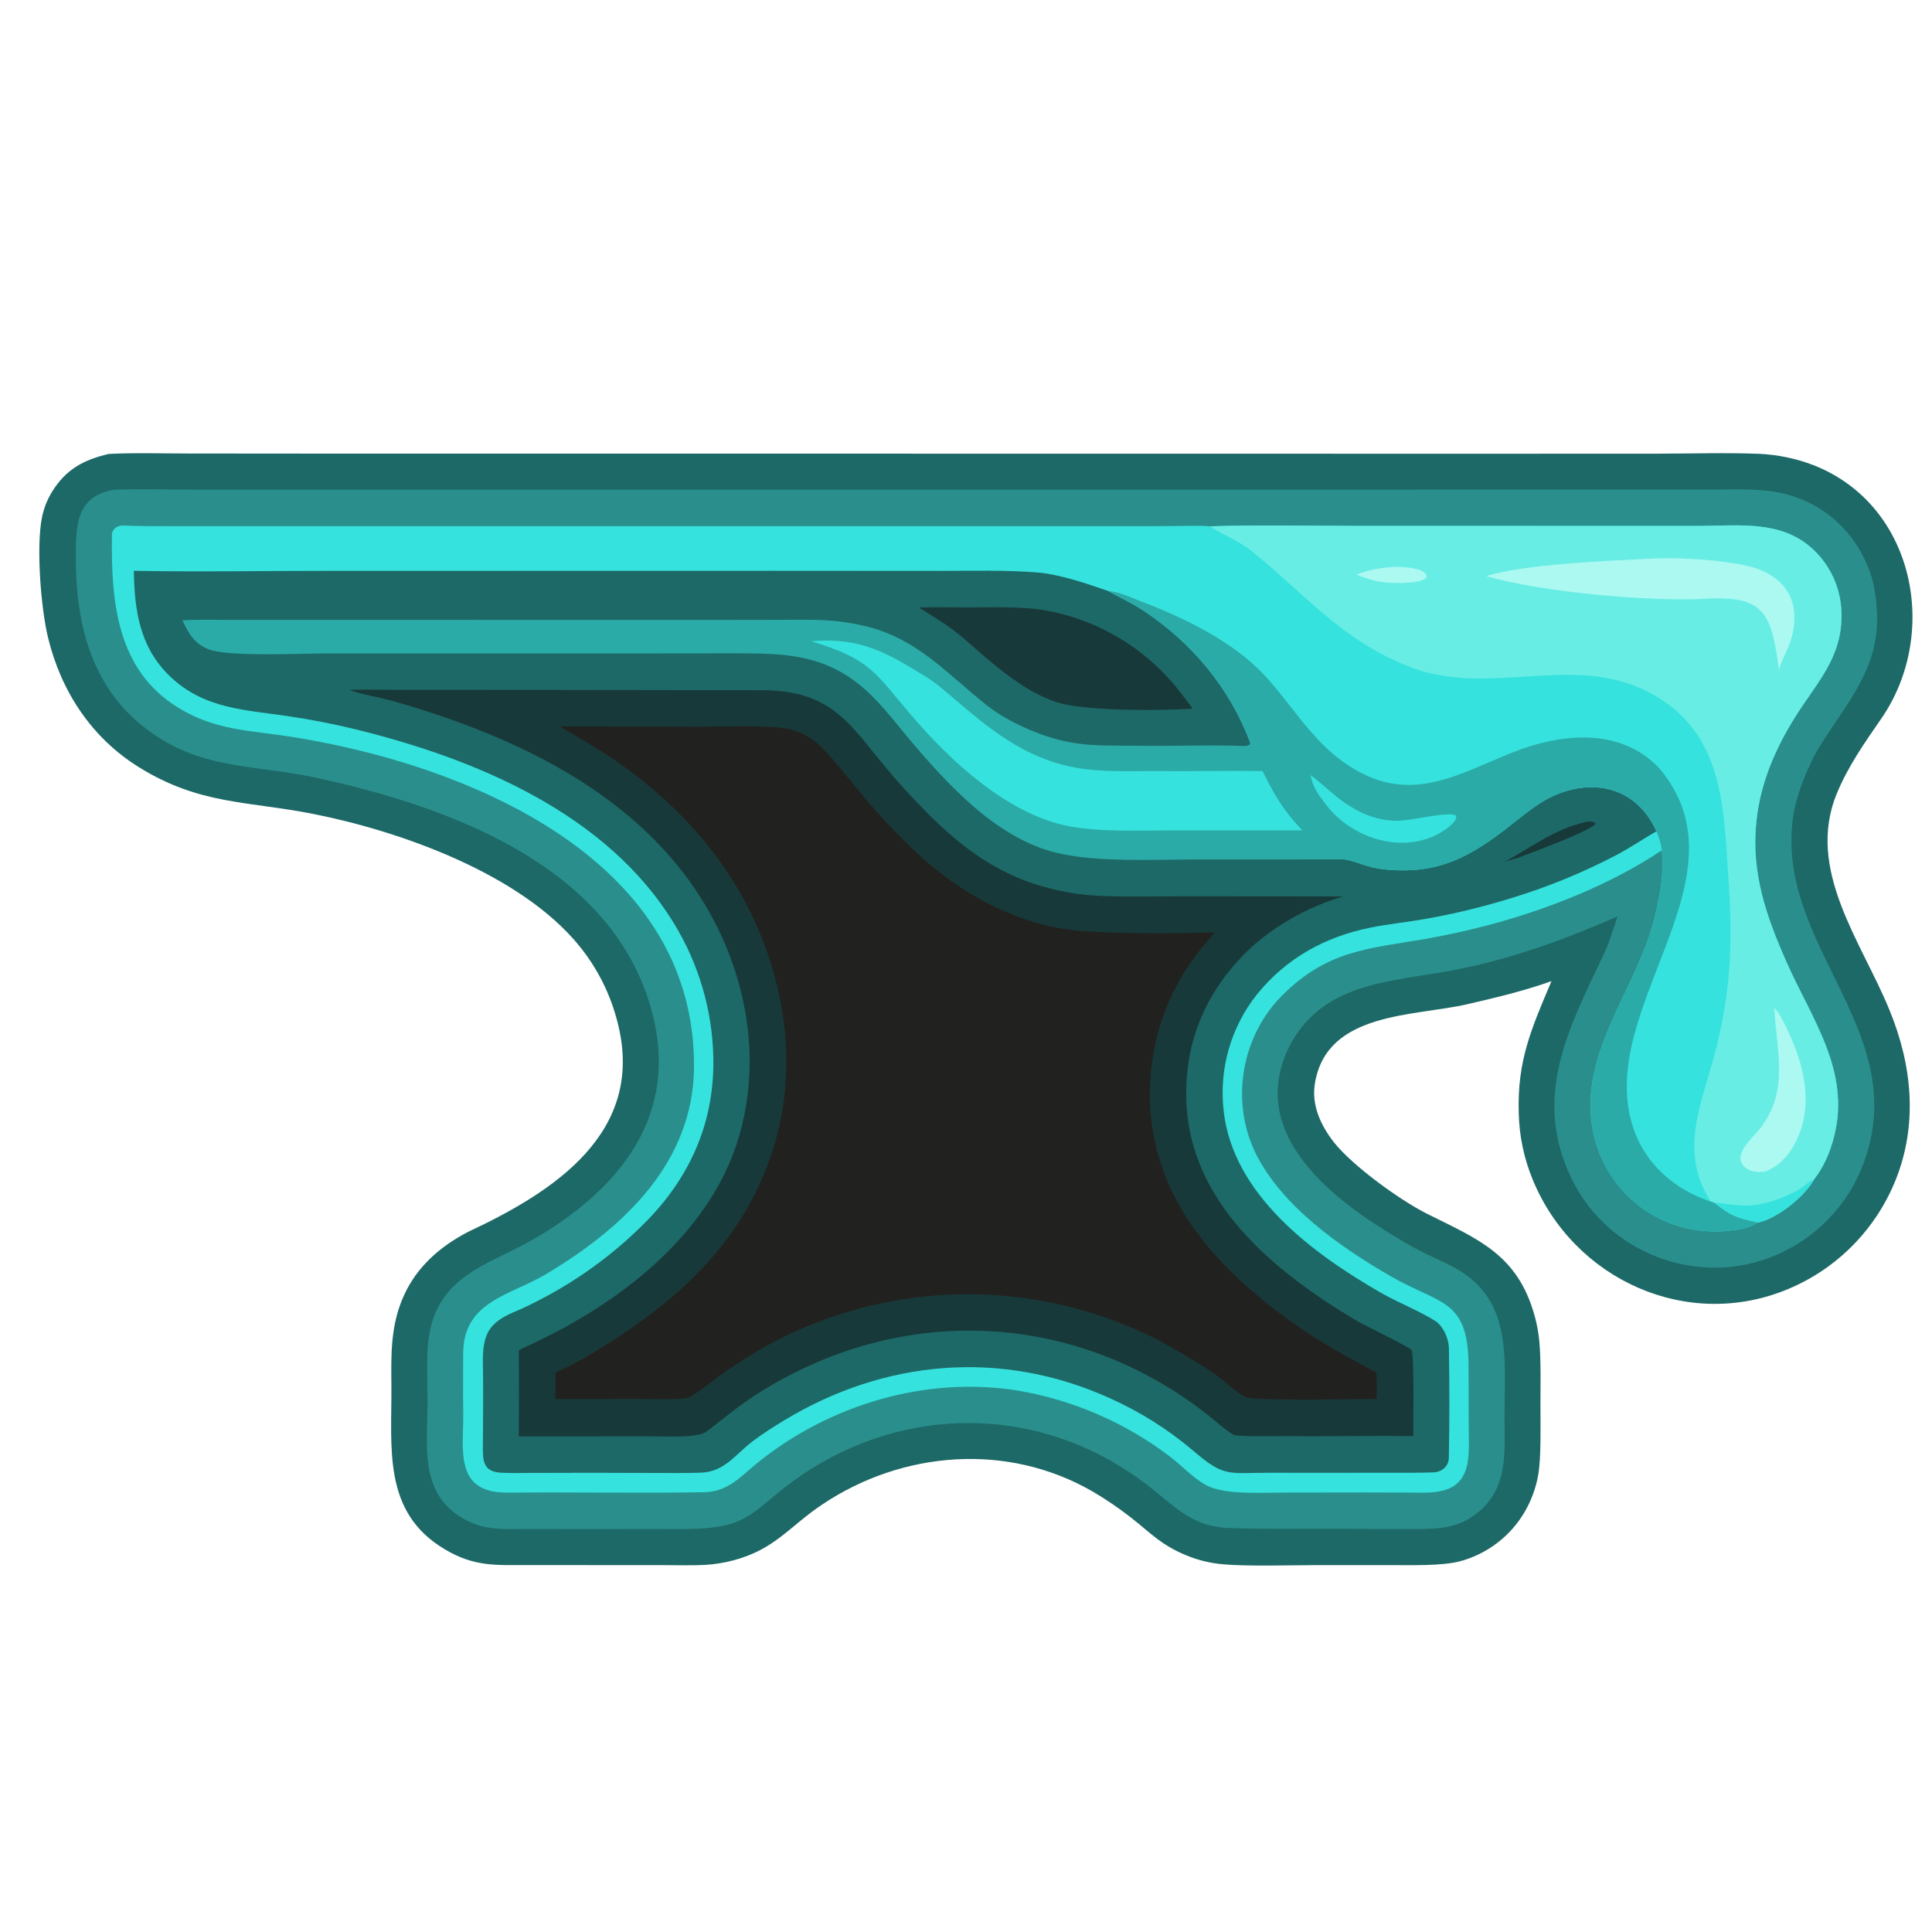
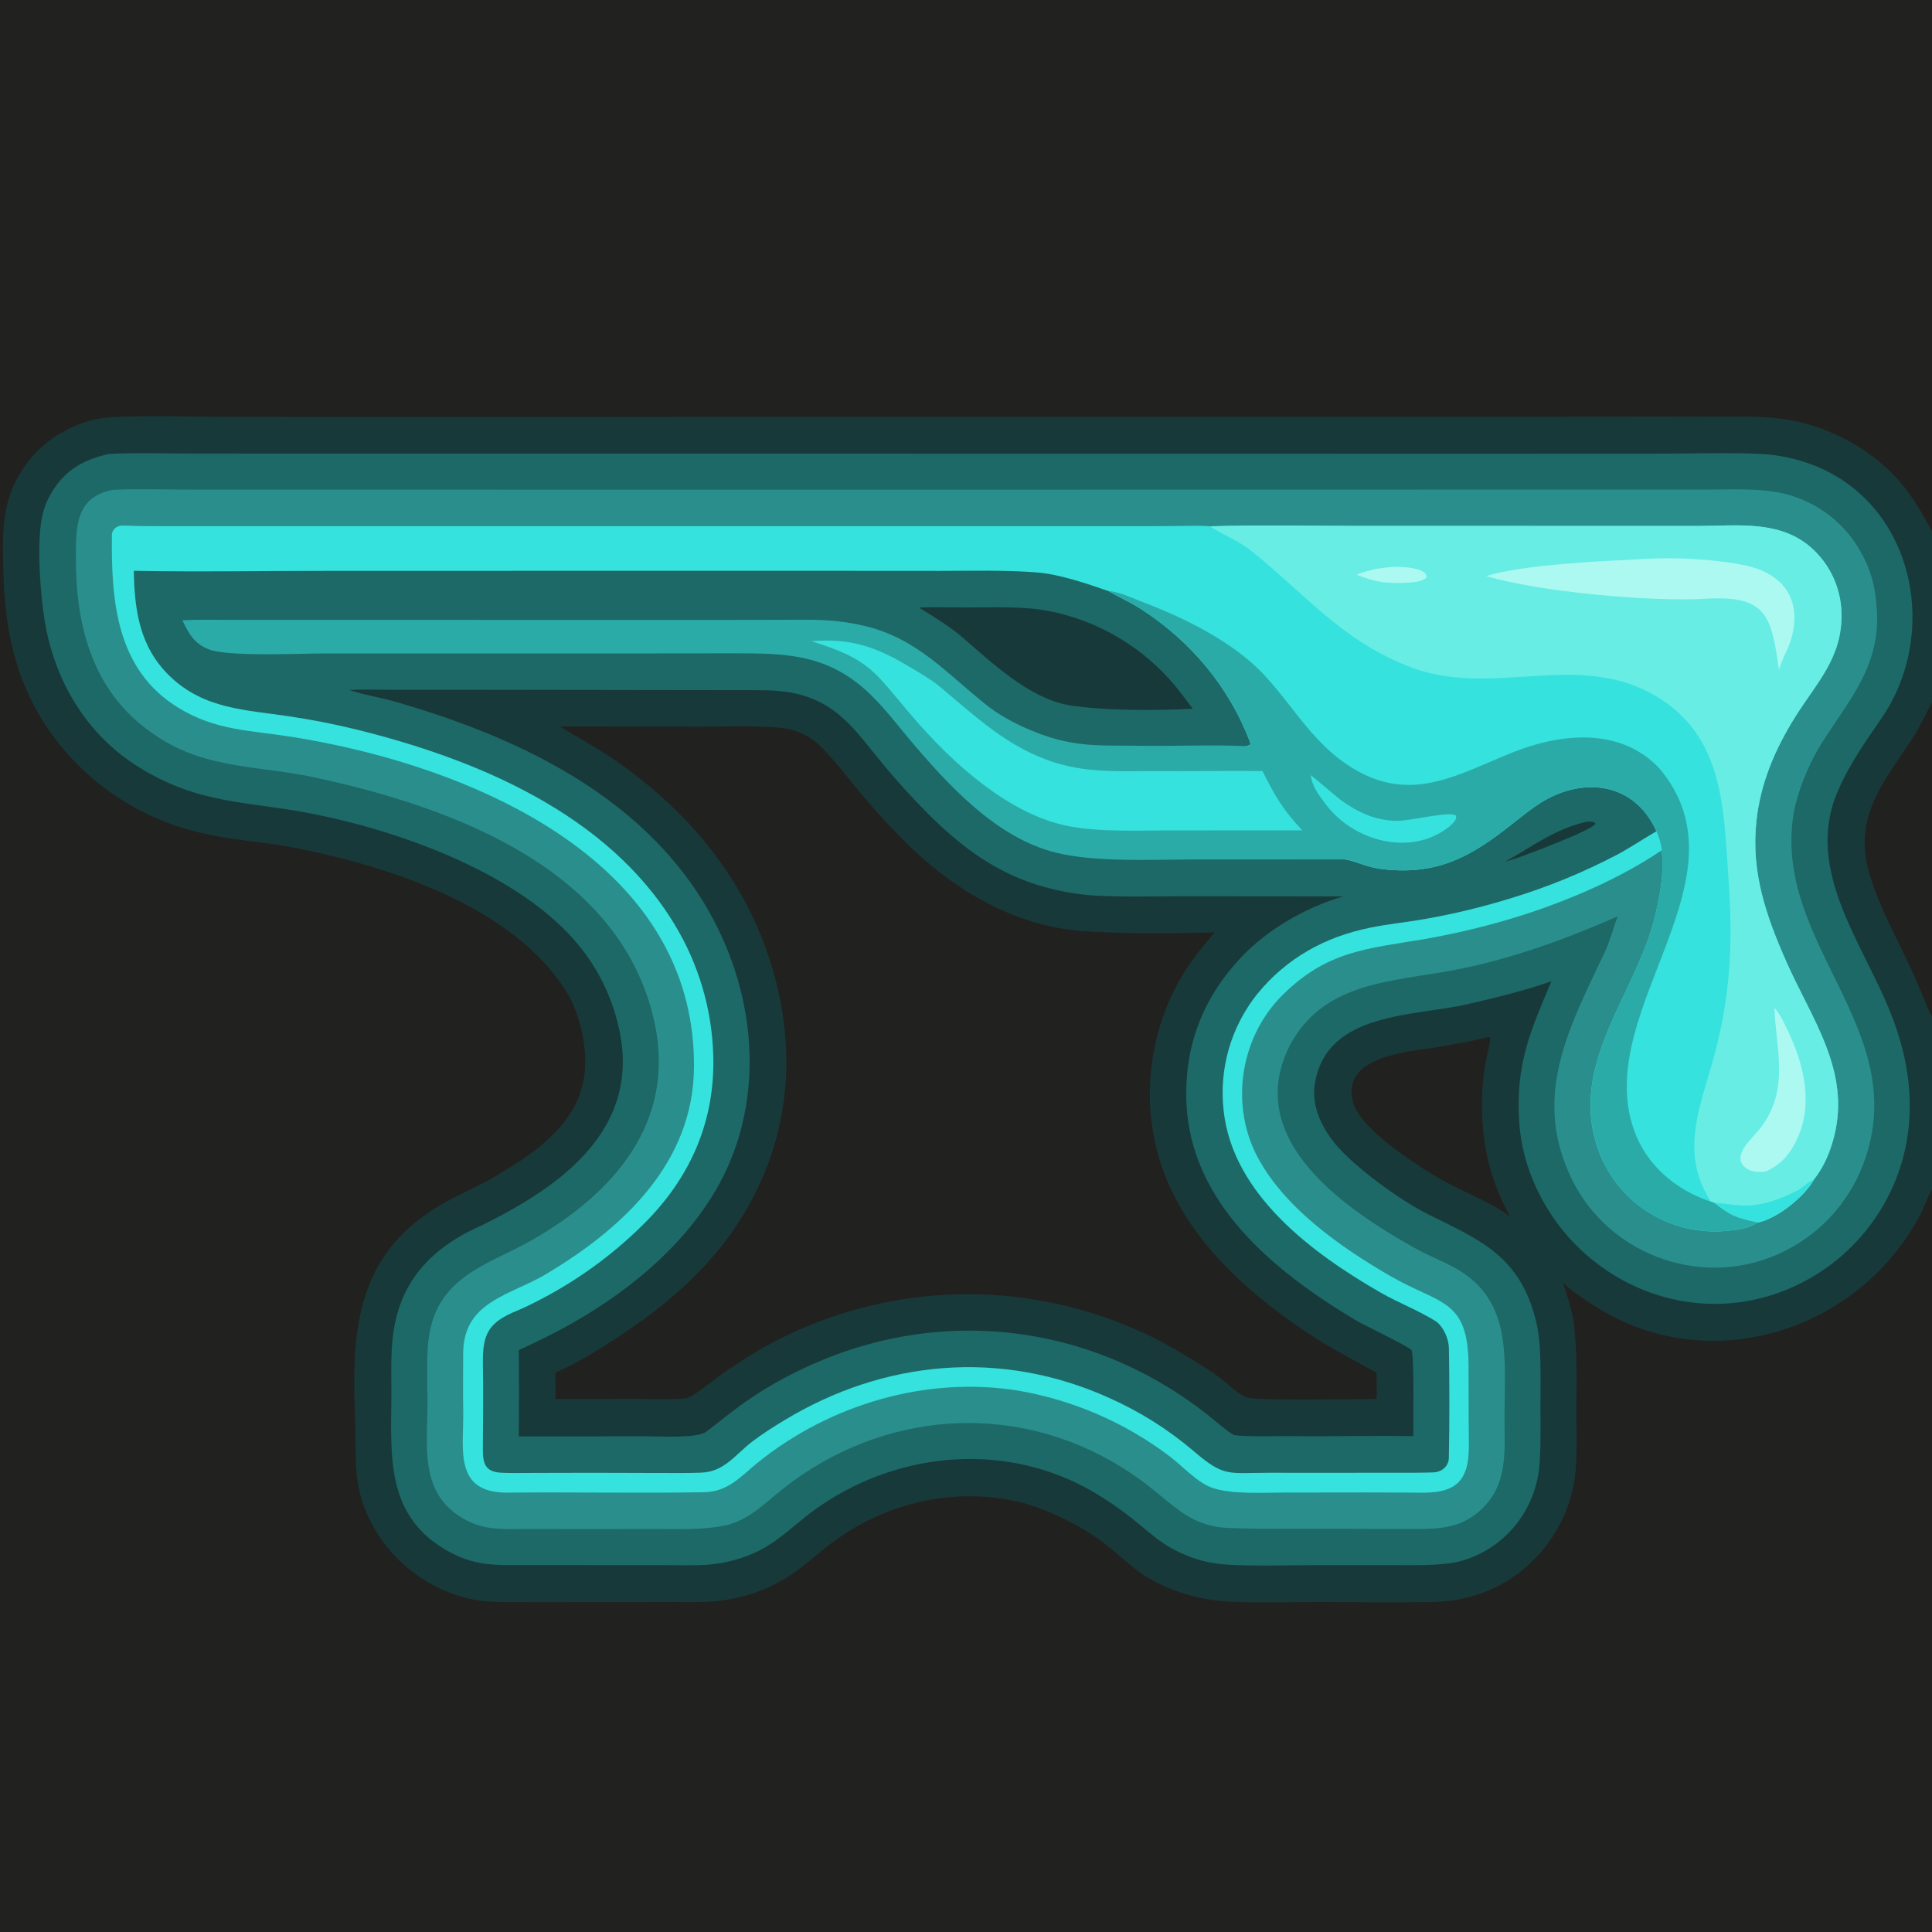
<svg xmlns="http://www.w3.org/2000/svg" width="1024" height="1024" viewBox="0 0 1024 1024">
+   <path fill="#21211F" d="M0 0L1024 0L1024 281.489L1024 372.3L1024 538.809L1024 630.504L1024 1024L0 1024L0 0Z" />
+   <path fill="#183939" d="M828.49 679.834C830.72 687.209 833.377 694.67 834.278 702.322C835.872 715.853 835.687 731.179 835.526 744.856C835.356 759.248 836.725 776.766 833.314 790.484C828.423 810.549 815.701 827.82 797.989 838.439C789.643 843.355 780.443 846.646 770.873 848.137C763.118 849.341 753.32 849.172 745.302 849.226C731.217 849.307 717.131 849.254 703.047 849.067C686.721 848.987 660.882 850.092 645.093 848.356C636.053 847.296 627.206 844.98 618.806 841.474C603.573 834.985 598.557 828.541 586.417 818.863C574.649 809.482 554.909 799.585 540.519 796.161C507.13 788.216 471.96 795.8 444 815.518C434.444 822.034 426.55 830.404 416.61 836.375C405.768 842.889 395.064 846.636 382.523 848.301C374.504 849.366 366.411 849.108 358.313 849.082L331.608 849.13L285.867 849.148C277.701 849.136 268.028 849.365 259.983 848.895C255.57 848.662 251.191 847.99 246.911 846.891C226.64 841.672 209.28 828.597 198.669 810.554C186.266 789.084 189.078 774.794 188.173 752.043C186.342 706.054 188.465 665.705 232.253 639.398C242.119 633.471 253.843 628.707 263.789 622.761C282.322 611.68 302.988 597.806 308.618 575.602C312.79 560.178 308.263 538.371 299.916 525.172C271.758 480.649 207.554 459.718 158.375 449.771C139.549 445.964 122.566 445.608 103.893 440.793C68.998 432.143 39.038 409.844 20.735 378.901C6.791 354.942 2.511 330.275 1.795 303.031C1.476 290.926 0.958 277.742 4.184 265.893C8.563 250.129 19.095 236.787 33.412 228.867C41.391 224.284 50.326 221.617 59.512 221.076C81.334 220.008 105.279 221.057 127.286 221.003L274.654 221.022L638.862 220.951L845.691 220.892L902.427 220.825C920.342 220.883 940.138 219.772 957.243 224.554C978.307 230.442 998.203 242.95 1011.26 260.662C1016.16 267.301 1019.95 274.315 1024 281.489L1024 372.3L1024 538.809L1024 630.504C1021.86 633.785 1019.93 639.725 1017.91 643.583C984.552 707.24 902.523 731.703 841.934 690.079C837.28 686.882 832.521 684.072 828.49 679.834Z" />
+   <path fill="#21211F" d="M1024 538.809C1022.04 535.515 1016.82 522.156 1014.66 517.331C1006.65 499.421 996.464 482.036 990.879 463.268C981.843 432.898 998.468 414.583 1014.1 390.68C1017.5 385.477 1020.88 377.998 1024 372.3L1024 538.809Z" />
  <path fill="#1D6967" d="M57.631 240.603C70.824 239.874 87.452 240.376 100.953 240.374L184.996 240.441L462.5 240.446L777.693 240.485L877.529 240.462C894.84 240.438 915.282 239.851 932.167 240.524C942.108 240.954 951.915 242.987 961.208 246.546C1015.08 267.689 1028.17 335.908 997.123 380.871C988.245 393.727 979.589 405.987 973.568 420.551C956.857 460.97 986.765 499.318 1001.38 535.153C1013.45 564.329 1016.7 595.875 1004.59 625.768C994.089 651.653 973.718 672.294 947.973 683.128C894.3 705.752 833.967 678.166 812.254 624.957C807.697 613.818 805.226 601.936 804.963 589.904C804.109 561.797 811.843 544.893 822.312 520.021C808.229 525.079 793.311 528.634 778.112 532.174C749.507 538.835 703.287 536.042 696.937 574.145C694.996 585.79 700.072 596.655 707.211 605.688C716.963 617.884 741.85 636.075 756.479 643.379C783.44 656.84 804.296 664.846 813.346 697.249C814.599 701.717 815.443 706.291 815.868 710.913C816.812 721.097 816.464 734.88 816.469 745.44C816.473 755.459 816.895 772.378 815.287 781.792C814.072 788.583 811.693 795.114 808.256 801.096C800.716 814.122 788.319 823.628 773.783 827.529C764.13 830.051 747.64 829.537 737.208 829.543L699.385 829.537C685.441 829.533 660.782 830.305 647.98 829.072C641.267 828.484 634.686 826.854 628.474 824.24C615.326 818.771 610.227 812.832 599.618 804.49C593.022 799.306 586.074 794.586 578.824 790.365C533.984 764.597 478.543 768.857 435.976 797.297C418.009 809.301 410.872 821.163 388.54 827.07C383.793 828.313 378.938 829.094 374.041 829.403C367.705 829.796 358.797 829.557 352.306 829.558L311.589 829.536L280.485 829.512C262.693 829.508 251.639 830.556 235.807 821.192C202.383 801.423 207.775 767.116 207.445 733.844C207.283 717.501 207.003 702.223 214.099 686.595C221.064 671.258 233.332 660.593 248.146 652.888C293.435 631.714 342.148 600.357 327.42 542.305C323.696 527.195 316.649 513.105 306.792 501.061C275.853 463.263 212.844 440.715 166.26 431.45C131.177 424.472 105.919 426.688 73.626 406.636C48.528 391.051 32.349 366.437 25.44 337.875C21.625 322.106 19.138 289.729 22.244 274.249C23.224 269.349 25.082 264.665 27.727 260.425C35.055 248.647 44.571 243.621 57.631 240.603Z" />
  <path fill="#2A8F8C" d="M60.094 259.622C72.03 258.988 88.615 259.507 101.054 259.509L181.206 259.525L425.723 259.559L773.391 259.506L870.422 259.508L905.225 259.501C919.846 259.49 936.209 258.411 949.997 262.878C966.396 268.097 979.979 279.743 987.639 295.154C992.614 304.934 994.197 313.367 994.792 323.991C996.434 353.332 979.968 371.098 965.451 394.018C958.769 404.568 952.088 420.717 950.345 433.188C940.973 500.278 1011.19 544.575 989.063 612.709C982.109 634.616 966.573 652.769 946.003 663.022C904.655 683.945 853.195 666.431 832.988 624.749C811.726 580.894 831.769 544.421 850.491 504.838C853.004 499.525 855.379 491.464 857.333 485.711C829.025 498.101 800.033 508.684 769.572 514.36C736.296 520.56 700.656 520.557 683.022 555.265C659.382 604.554 712.911 640.766 749.68 661.421C756.821 665.41 764.676 668.357 771.779 672.376C801.474 689.212 797.49 719.613 797.426 748.792C797.202 767.022 800.03 785.828 785.464 799.718C772.973 811.629 759.389 810.322 743.396 810.378C731.536 810.404 719.677 810.365 707.817 810.262C688.889 810.189 669.973 810.585 651.066 809.849C632.91 809.142 624.152 799.919 611.1 789.449C606.016 785.327 600.682 781.522 595.129 778.056C537.981 742.167 467.497 747.558 414.851 789.173C405.183 796.815 396.952 805.819 384.254 808.516C372.841 810.939 360.588 810.382 348.949 810.405L308.766 810.437L279.655 810.399C266.104 810.353 256.311 811.516 244.268 804.101C219.923 789.11 227.762 760.52 226.46 736.444C226.644 724.138 225.527 712.395 229.151 700.435C236.91 674.836 261.677 668.995 282.428 657.002C325.453 632.283 358.332 594.784 346.914 541.951C329.433 461.07 240.909 428.287 169.252 412.588C139.114 405.608 110.127 408.256 83.24 390.315C49.553 368.505 40.014 332.776 40.205 294.78C40.284 279.148 40.131 263.178 60.094 259.622Z" />
  <path fill="#36E2DD" d="M641.31 278.961C666.458 278.184 693.718 278.716 719.02 278.744L840.216 278.764L900.251 278.771C921.438 278.704 944.102 275.49 960.823 291.049C970.208 299.749 975.681 311.871 976.001 324.664C976.737 348.526 962.804 361.78 951.236 380.371C940.678 397.34 933.021 415.295 930.914 435.347C928.053 462.573 936.082 485.442 946.837 509.816C960.116 539.909 981.032 567.552 972.094 602.414C969.972 610.689 966.755 618.407 961.434 625.143C956.57 634.08 941.825 645.992 931.569 647.969C927.018 651.083 921.955 651.665 916.624 652.269C884.22 655.941 853.978 635.89 845.378 603.954C833.596 560.201 868.628 524.39 877.626 483.843C880.319 471.705 881.829 463.382 880.826 450.621C854.769 468.238 821.203 481.601 790.888 489.779C779.052 492.968 767.078 495.625 755.004 497.742C724.447 502.871 703.366 503.917 679.709 527.454C657.852 549.2 652.069 583.738 665.515 611.305C679.596 639.517 710.271 660.911 736.965 676.369C763.212 691.569 778.122 688.098 778.358 723.64L778.44 755.362C778.445 761.717 778.962 769.992 777.704 776.075C774.272 792.669 759.339 791.174 746.265 791.092L723.022 791.029L679.982 791.09C668.913 791.094 653.107 792.108 642.705 788.641C634.695 785.971 626.773 777.002 619.847 771.81C596.242 753.944 568.685 742.016 539.503 737.035C490.92 729.237 439.729 744.405 401.574 775.255C392.487 782.601 385.959 790.695 373.146 790.909C338.456 791.488 303.749 790.781 269.049 791.123C239.849 791.349 245.963 767.318 245.521 747.42C245.325 737.283 245.512 727.592 245.5 717.495C245.475 689.059 271.434 686.577 290.699 674.537C330.76 650.368 367.456 616.055 367.83 565.649C368.537 470.223 278.879 421.014 198.13 399.694C183.778 395.94 169.252 392.887 154.603 390.545C132.383 387.009 114.407 387.314 94.447 375.078C61.633 354.962 58.9 318.412 59.32 283.702C59.21 280.603 62.135 278.407 65.117 278.537C73.91 278.922 82.749 278.882 91.552 278.885L159.159 278.894L491.504 278.87L595.604 278.883C604.828 278.924 614.051 278.893 623.274 278.788C628.393 278.738 636.321 278.494 641.31 278.961Z" />
  <path fill="#1D6967" d="M70.938 302.538C104.685 303.204 140.438 302.536 174.366 302.564L410.559 302.517L497.84 302.573C514.703 302.569 533.204 302.06 549.875 303.428C561.692 304.398 576.09 309.338 587.436 313.264C593.381 316.672 599.32 319.277 605.101 323.029C631.241 339.991 651.676 364.329 662.629 393.608C662.753 393.937 662.623 394.375 662.551 394.704C661.153 395.426 660.959 395.328 659.413 395.421C661.276 395.567 662.468 395.253 663.431 396.668C666.028 400.487 666.915 404.55 669.205 408.685C675.696 421.599 680.019 429.246 690.321 440.1C694.776 444.07 697.375 446.363 702.516 449.538C704.261 450.616 711.931 454.711 712.799 455.506C719.439 456.589 724.281 459.767 733.267 460.739C761.838 463.827 779.188 454.386 801.116 437.011C808.35 431.436 815.118 425.491 823.551 421.737C845.43 411.998 867.833 417.954 877.935 440.598C871.045 444.526 864.81 448.856 857.36 452.867C839.235 462.405 820.242 470.194 800.638 476.128C785.737 480.741 770.56 484.405 755.196 487.101C745.589 488.786 735.607 489.769 726.087 491.714C702.121 496.611 681.797 507.865 666.29 526.945C652.399 544.366 646.019 566.602 648.561 588.738C653.418 633.21 695.799 664.454 731.8 685.13C741.389 690.637 752.044 694.611 761.211 700.441C765.247 703.476 767.875 709.762 767.95 714.601C768.249 733.937 768.304 753.362 767.913 772.685C767.822 777.185 764.152 780.243 759.753 780.395C753.429 780.612 747.057 780.596 740.672 780.6L706.759 780.603L672.558 780.602C650.577 780.591 648.961 783.149 632.149 768.676C618.776 757.381 603.869 748.037 587.875 740.921C530.681 715.08 468.689 720.643 415.553 752.86C409.818 756.337 403.877 760.119 398.617 764.148C389.644 771.022 383.947 780.085 371.626 780.535C364.581 780.793 357.614 780.721 350.559 780.708L313.419 780.607L282.319 780.676C276.842 780.693 271.363 780.831 265.886 780.589C257.276 780.209 255.878 775.89 255.93 768.022C255.993 753.285 256.214 737.699 255.953 723.08C255.658 706.549 259.151 700.738 274.376 694.555C278.047 693.064 283.974 690.087 287.606 688.142C308.397 677.205 327.328 663.047 343.697 646.195C366.738 622.206 378.881 593.377 378.065 559.907C377.441 535.08 370.299 510.854 357.357 489.659C321.882 431.239 252.363 402.271 188.741 386.622C176.968 383.743 165.066 381.414 153.075 379.643C130.141 376.177 108.145 375.905 89.958 358.339C74.056 342.98 71.243 323.496 70.938 302.538Z" />
  <path fill="#2BABA8" d="M96.697 328.779C103.872 328.32 112.716 328.538 119.997 328.54L158.191 328.546L275.922 328.573L379.72 328.585L413.542 328.527C430.19 328.503 441.242 327.873 457.642 331.623C486.126 338.136 501.764 357.08 523.338 374.074C533.302 381.922 548.754 388.967 561.235 392.13C576.182 395.917 588.28 394.996 603.243 395.265C621.556 395.595 641.227 394.638 659.413 395.421C661.276 395.567 662.468 395.253 663.431 396.668C666.028 400.487 666.915 404.55 669.205 408.685C675.696 421.599 680.019 429.246 690.321 440.1C694.776 444.07 697.375 446.363 702.516 449.538C704.261 450.616 711.931 454.711 712.799 455.506L632.747 455.543C610.43 455.557 580.912 457.131 559.778 451.957C527.97 444.17 502.074 415.63 481.657 391.422C472.778 380.809 464.836 369.948 453.699 361.483C432.931 345.698 411.199 346.32 386.658 346.279L338.899 346.328L171.814 346.328C159.015 346.367 121.443 348.169 110.866 344.241C103.215 341.399 99.916 335.794 96.697 328.779Z" />
  <path fill="#36E2DD" d="M430.059 339.846C450.744 338.127 464.453 342.842 482.05 353.43C486.829 356.306 493.514 360.132 497.681 363.595C517.407 379.989 534.331 396.514 559.626 404.341C577.758 409.951 595.459 408.568 614.277 408.706C632.512 408.84 650.865 408.431 669.205 408.685C675.696 421.599 680.019 429.246 690.321 440.1L620.06 440.123C603.156 440.149 583.052 441.052 566.578 437.912C534.375 431.752 504.15 403.774 483.218 379.341C463.261 356.046 461.71 349.652 430.059 339.846Z" />
  <path fill="#183939" d="M185.092 365.672C191.622 365.335 200.78 365.596 207.439 365.596L251.72 365.611L394.335 365.81C403.057 365.841 410.723 365.535 419.367 367.119C443.87 371.61 453.643 387.693 468.595 405.751C475.783 414.407 483.357 422.735 491.293 430.711C507.437 446.931 524.68 460.384 546.647 467.981C555.894 471.11 565.457 473.21 575.163 474.244C588.915 475.678 611.685 475.055 626.288 475.042L711.974 475.118C692.49 480.723 671.882 492.49 657.896 507.326C637.903 528.534 627.946 553.583 628.777 582.942C630.321 637.51 675.396 673.943 718.424 699.67C722.905 702.349 746.712 713.697 748.121 715.544C749.642 717.537 749.042 757.055 749.053 761.197C727.476 760.805 705.386 761.46 683.806 761.178C676.912 761.088 660.12 761.632 653.934 760.611C649.177 757.726 644.621 753.474 640.213 749.996C577.103 700.195 494.63 691.147 422.287 727.016C413.717 731.202 405.452 735.985 397.553 741.33C389.403 746.778 381.984 753.061 374.358 758.83C369.624 762.412 351.055 761.259 344.45 761.287L274.971 761.314C275.08 746.079 275.084 730.843 274.982 715.608C279.579 713.462 284.155 711.271 288.708 709.034C331.737 687.816 375.237 653.069 390.542 606.016C406.405 557.247 393.361 503.473 362.732 463.348C325.605 414.71 266.999 388.554 209.688 371.957C201.924 369.713 193.12 368.419 185.567 365.839L185.092 365.672Z" />
  <path fill="#21211F" d="M296.77 385.015L371.205 385.157C382.009 385.129 407.083 384.364 416.822 386.173C422.813 387.263 428.409 389.919 433.041 393.873C439.492 399.424 449.2 411.988 455.037 419.012C463.925 429.814 473.42 440.103 483.475 449.828C508.586 473.696 539.867 491.246 574.763 493.58C596.343 495.023 622.155 494.759 643.8 494.189C636.714 502.449 630.448 510.156 625.031 519.789C609.38 547.619 605.182 581.702 613.946 612.506C625.603 653.473 658.917 683.703 693.223 706.617C704.305 714.018 717.763 721.125 729.514 727.492C729.804 732.724 729.789 736.28 729.632 741.482C719.393 741.461 664.515 742.672 660.135 740.475C654.474 737.637 649.971 732.554 644.779 728.938C635.49 722.468 625.593 716.66 615.675 711.217C608.102 707.056 597.817 702.735 589.72 699.696C529.472 677.432 462.528 682.408 406.234 713.337C399.21 717.157 392.963 721.514 386.515 725.563C381.463 728.735 367.635 740.341 363.949 741.039C359.466 741.887 343.836 741.508 338.078 741.488L294.436 741.523L294.375 727.467C301.418 724.743 312.409 718.309 318.89 714.26C348.702 695.638 375.409 674.398 393.871 644.052C416.576 606.733 422.069 564.462 411.822 522.312C399.574 471.934 368.611 432.587 326.564 403.357C316.146 396.115 307.342 391.547 296.77 385.015Z" />
  <path fill="#183939" d="M487.101 322.047C493.828 321.636 505.34 321.972 512.324 321.96C524.894 321.939 540.321 321.376 552.431 323.24C578.215 327.449 601.819 340.252 619.41 359.568C624.187 364.744 627.956 369.962 632.125 375.61C613.813 376.758 584.632 376.726 566.88 373.802C545.397 370.264 525.445 350.937 509.625 337.412C502.954 331.709 494.711 326.807 487.101 322.047Z" />
  <path fill="#183939" d="M840.755 435.571C842.528 435.462 844.556 435.09 845.692 436.584C843.001 440.458 810.921 452.247 804.384 454.709L797.729 456.689C812.679 448.424 823.893 439.477 840.755 435.571Z" />
  <path fill="#68EDE5" d="M641.31 278.961C666.458 278.184 693.718 278.716 719.02 278.744L840.216 278.764L900.251 278.771C921.438 278.704 944.102 275.49 960.823 291.049C970.208 299.749 975.681 311.871 976.001 324.664C976.737 348.526 962.804 361.78 951.236 380.371C940.678 397.34 933.021 415.295 930.914 435.347C928.053 462.573 936.082 485.442 946.837 509.816C960.116 539.909 981.032 567.552 972.094 602.414C969.972 610.689 966.755 618.407 961.434 625.143C956.57 634.08 941.825 645.992 931.569 647.969C920.46 645.443 917.694 644.747 908.459 637.427L906.853 636.935C888.557 608.914 903.275 582.462 910.265 553.009C917.772 521.376 918.283 496.659 916.042 464.29C913.631 429.482 913.5 392.382 880.825 370.921C837.605 342.535 790.56 371.62 745.306 352.677C711.13 338.976 692.096 315.376 664.2 292.733C655.761 286.037 649.876 284.365 642.13 279.488L641.31 278.961Z" />
  <path fill="#36E2DD" d="M908.459 637.427C912.738 637.738 917.222 638.534 921.867 638.838C932.537 639.712 942.752 635.993 952.138 631.275C955.45 629.61 957.72 626.761 961.434 625.143C956.57 634.08 941.825 645.992 931.569 647.969C920.46 645.443 917.694 644.747 908.459 637.427Z" />
  <path fill="#ACF9F2" d="M872.315 296.222C888.184 295.243 910.834 296.458 926.255 299.969C934.488 301.844 943.325 306.357 947.638 313.972C952.727 322.636 951.559 333.502 948.017 342.502C946.37 346.686 943.946 350.638 942.942 355.102C938.793 326.573 936.581 315.548 904.623 317.317C875.026 319.093 815.966 313.73 787.757 305.327C807.433 299.119 850.801 297.313 872.315 296.222Z" />
  <path fill="#ACF9F2" d="M940.46 534.31C943.095 536.246 947.508 546.091 948.985 549.387C956.144 565.368 960.401 584.236 953.601 601.092C950.014 609.986 944.944 616.928 935.971 620.847C935.84 620.866 935.709 620.884 935.577 620.902L934.92 620.98C931.516 621.397 927.36 621 924.727 618.54C917.654 612.044 929.202 603.043 933.21 597.757C948.435 577.677 941.562 556.925 940.484 534.89L940.46 534.31Z" />
  <path fill="#ACF9F2" d="M735.643 300.695C739.641 300.073 756.576 300.254 756.163 306.006C753.648 308.804 746.732 308.734 742.934 308.986C733.087 309.125 728.082 308.19 719.059 304.559C725.248 302.248 729.137 301.424 735.643 300.695Z" />
  <path fill="#2BABA8" d="M587.436 313.264C592.591 313.382 600.647 317.177 605.716 319.117C627.84 327.526 653.953 340.329 670.2 357.895C687.151 376.223 697.049 396.338 720.124 408.968C749.806 425.214 774.119 409.782 801.837 398.752C827.476 388.549 859.165 385.294 879.69 407.462C927.99 465.208 846.318 533.641 865.084 595.974C871.429 617.051 887.862 630.593 906.853 636.935L908.459 637.427C917.694 644.747 920.46 645.443 931.569 647.969C927.018 651.083 921.955 651.665 916.624 652.269C884.22 655.941 853.978 635.89 845.378 603.954C833.596 560.201 868.628 524.39 877.626 483.843C880.319 471.705 881.829 463.382 880.826 450.621C880.183 446.582 879.564 444.279 877.935 440.598C867.833 417.954 845.43 411.998 823.551 421.737C815.118 425.491 808.35 431.436 801.116 437.011C779.188 454.386 761.838 463.827 733.267 460.739C724.281 459.767 719.439 456.589 712.799 455.506C711.931 454.711 704.261 450.616 702.516 449.538C697.375 446.363 694.776 444.07 690.321 440.1C680.019 429.246 675.696 421.599 669.205 408.685C666.915 404.55 666.028 400.487 663.431 396.668C662.468 395.253 661.276 395.567 659.413 395.421C660.959 395.328 661.153 395.426 662.551 394.704C662.623 394.375 662.753 393.937 662.629 393.608C651.676 364.329 631.241 339.991 605.101 323.029C599.32 319.277 593.381 316.672 587.436 313.264Z" />
  <path fill="#36E2DD" d="M694.666 410.873C695.366 411.051 708.529 422.496 710.359 423.826C719.992 430.823 728.945 434.823 740.1 435.043C747.95 435.198 768.035 429.674 771.684 432.341L771.787 433.664C770.847 435.915 769.639 436.725 767.832 438.376C747.406 454.329 716.942 445.654 702.464 426.005C698.767 420.987 695.718 417.301 694.666 410.873Z" />
+   <path fill="#21211F" d="M789.22 549.607L789.516 549.623C790.375 550.777 788.63 557.077 788.245 558.917C786.554 566.874 785.63 574.974 785.485 583.107C785.215 606.195 789.401 624.37 800.204 644.63C792.518 638.701 779.85 633.466 771.007 628.944C765.41 626.082 761.391 623.802 756.042 620.492C744.696 613.205 720.269 596.952 717.024 583.802C711.086 559.736 746.149 557.539 761.602 555.028C770.34 553.608 780.477 551.754 789.22 549.607Z" />
</svg>
